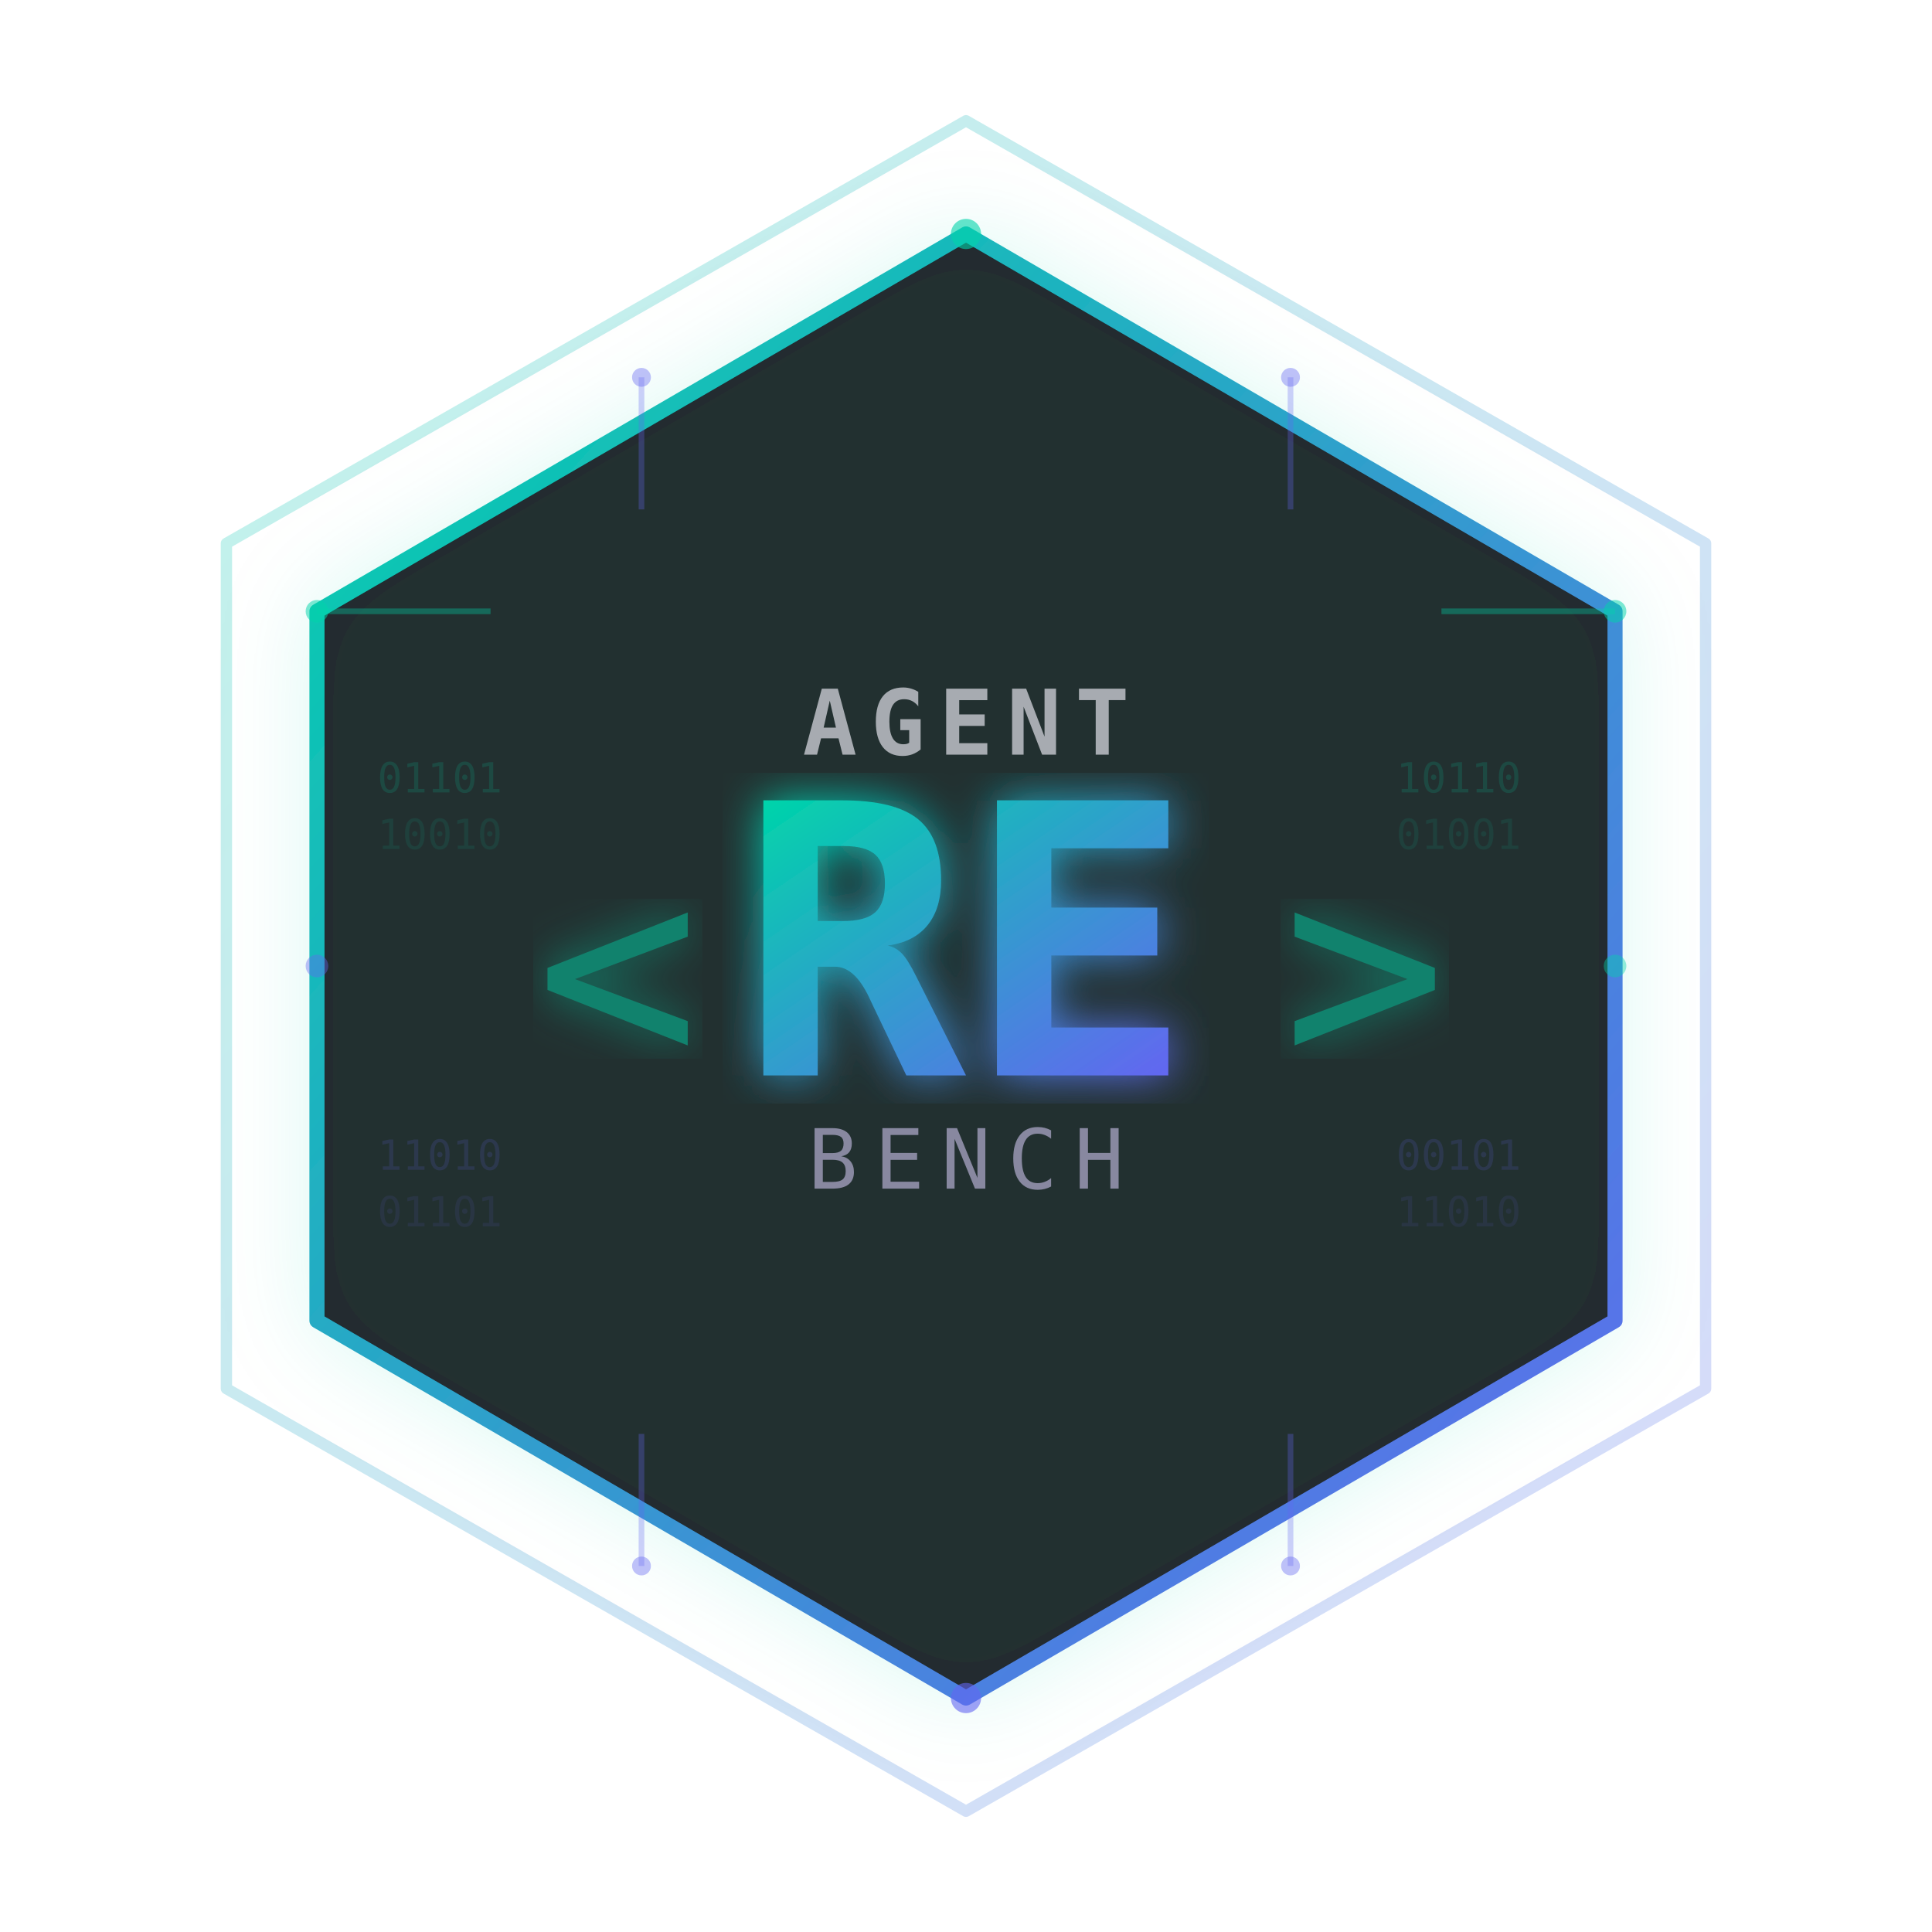
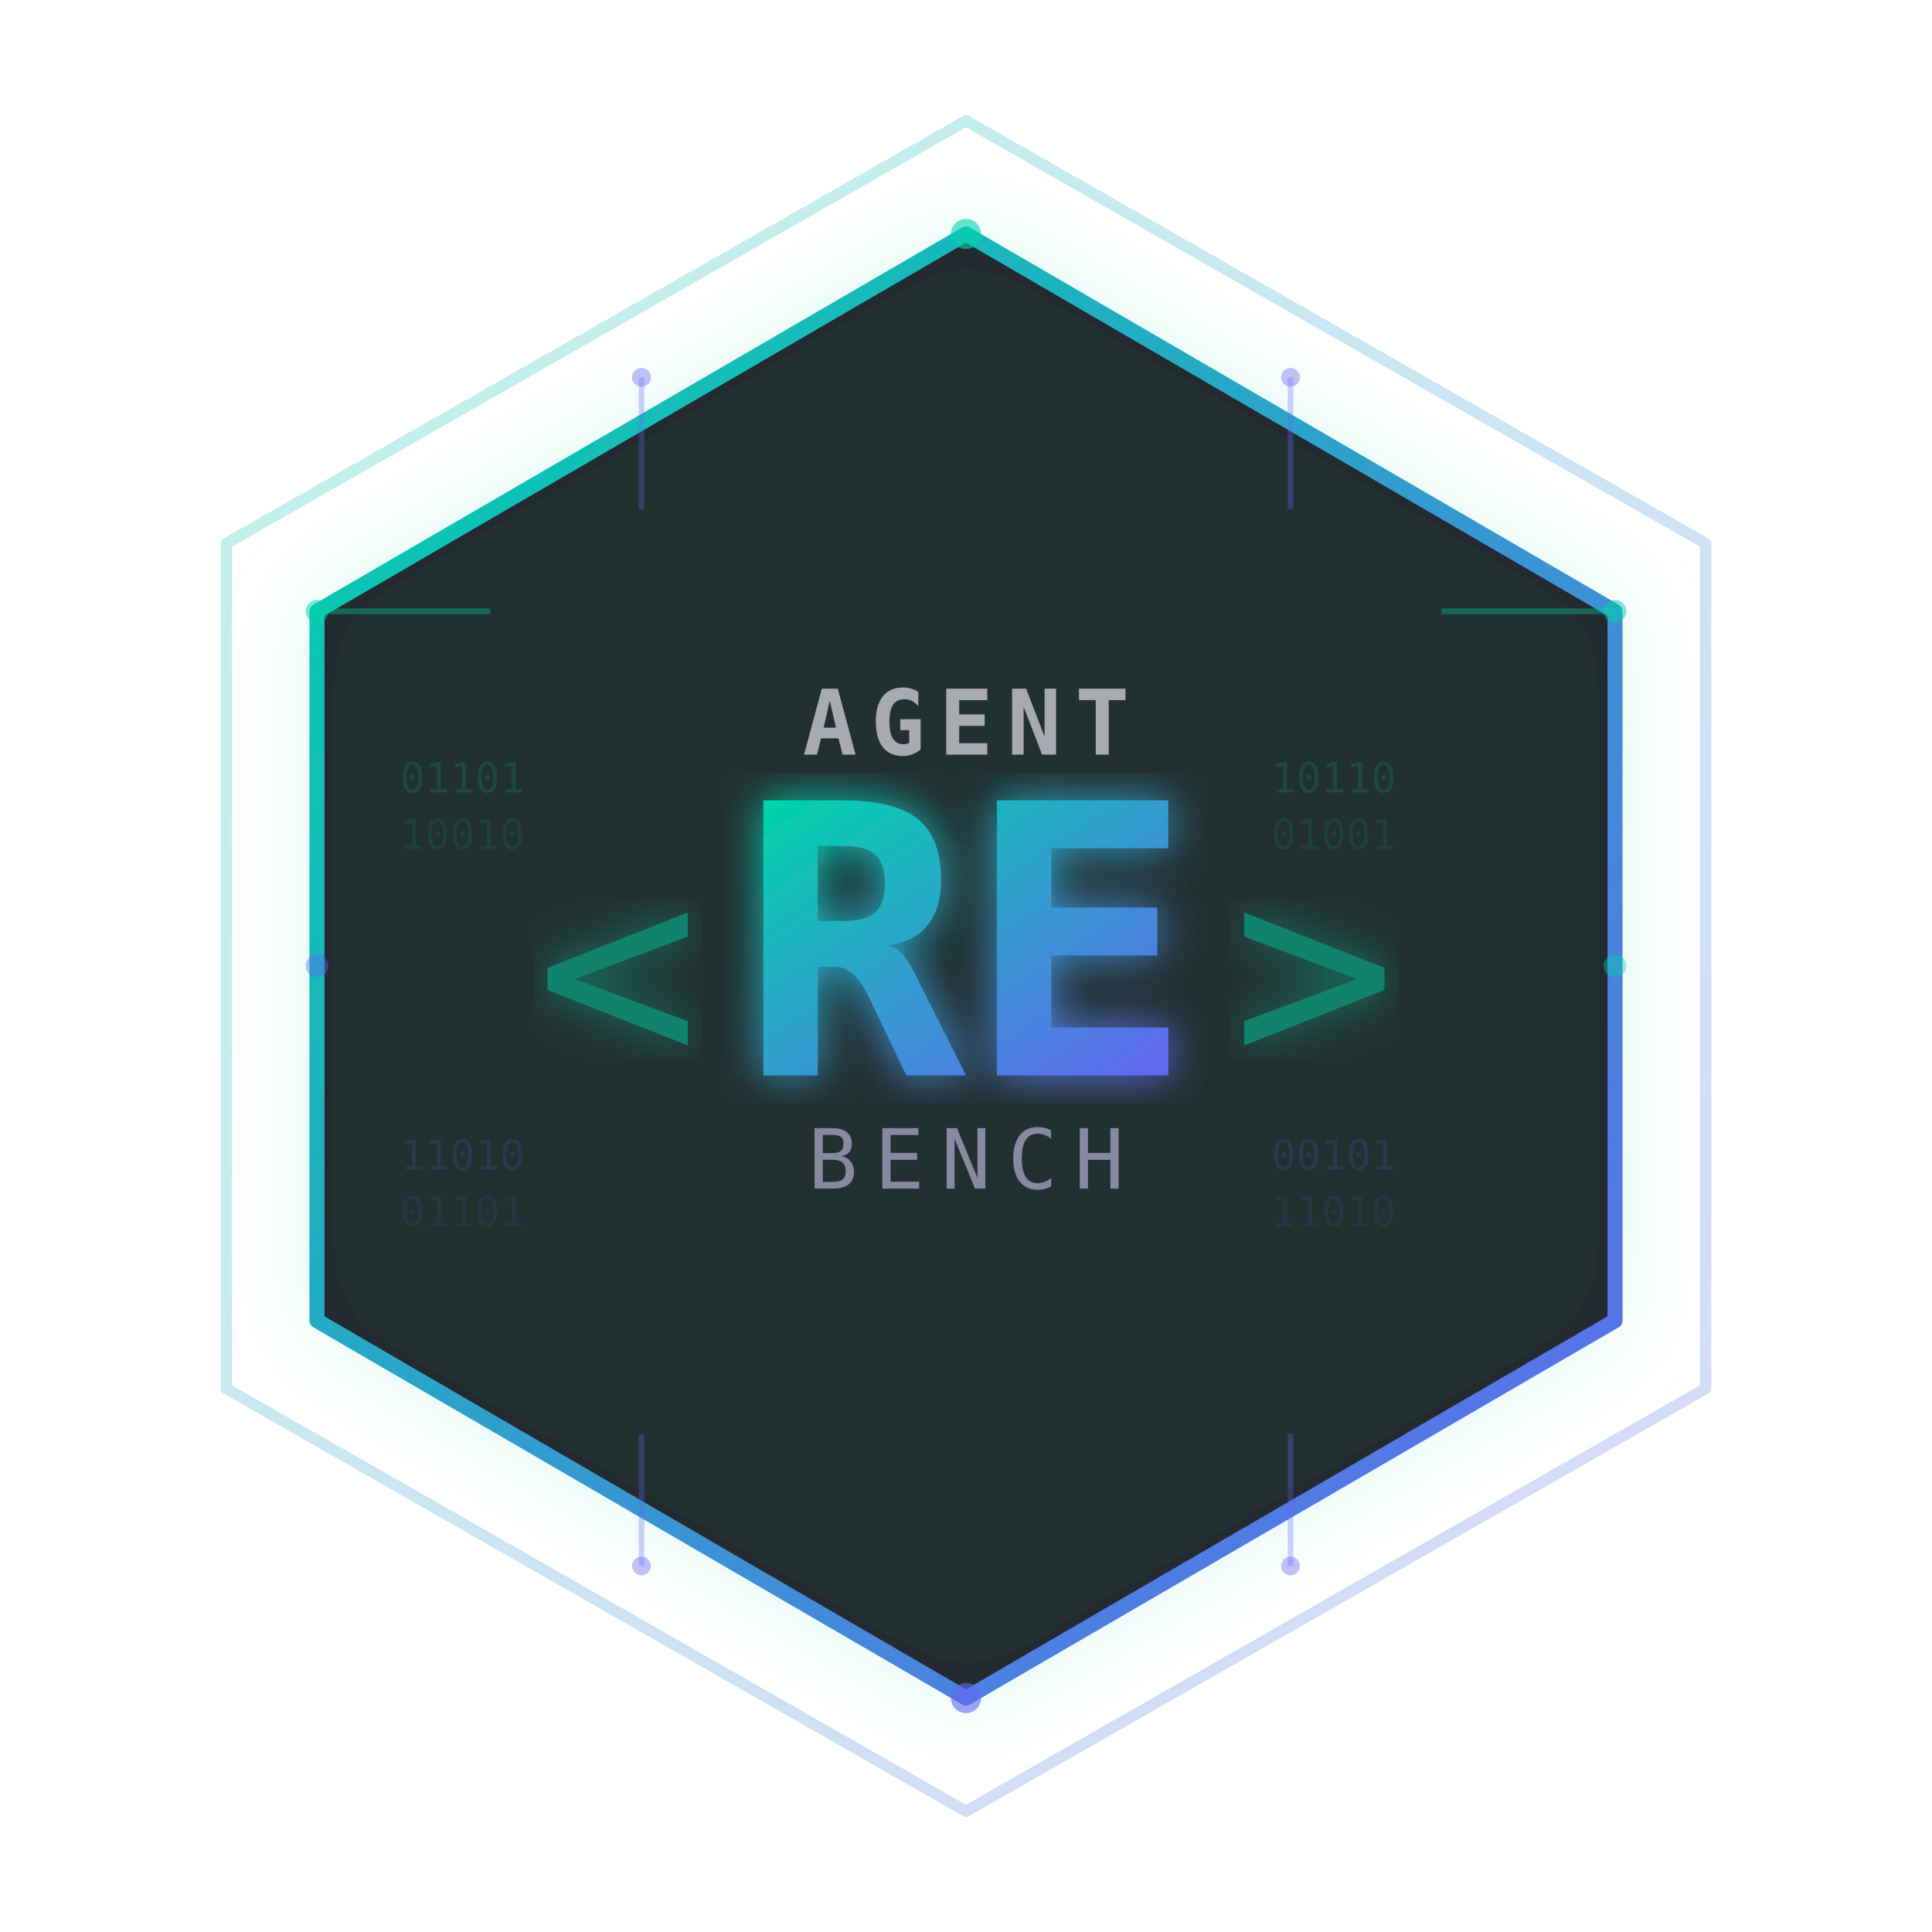
<svg xmlns="http://www.w3.org/2000/svg" viewBox="0 0 512 512" fill="none">
  <defs>
    <linearGradient id="glow" x1="0" y1="0" x2="1" y2="1">
      <stop offset="0%" stop-color="#00d4aa" />
      <stop offset="100%" stop-color="#6366f1" />
    </linearGradient>
    <linearGradient id="glow2" x1="0" y1="1" x2="1" y2="0">
      <stop offset="0%" stop-color="#00d4aa" stop-opacity="0.6" />
      <stop offset="100%" stop-color="#6366f1" stop-opacity="0.6" />
    </linearGradient>
    <filter id="soft-glow">
      <feGaussianBlur stdDeviation="6" result="blur" />
      <feMerge>
        <feMergeNode in="blur" />
        <feMergeNode in="SourceGraphic" />
      </feMerge>
    </filter>
    <filter id="outer-glow">
      <feGaussianBlur stdDeviation="12" result="blur" />
      <feFlood flood-color="#00d4aa" flood-opacity="0.15" />
      <feComposite in2="blur" operator="in" />
      <feMerge>
        <feMergeNode />
        <feMergeNode in="SourceGraphic" />
      </feMerge>
    </filter>
  </defs>
  <polygon points="256,32 452,144 452,368 256,480 60,368 60,144" stroke="url(#glow)" stroke-width="3" fill="none" opacity="0.25" stroke-linejoin="round" />
  <polygon points="256,62 428,162 428,350 256,450 84,350 84,162" stroke="url(#glow)" stroke-width="4" fill="#0a0a12" fill-opacity="0.9" stroke-linejoin="round" filter="url(#outer-glow)" />
  <line x1="130" y1="162" x2="84" y2="162" stroke="#00d4aa" stroke-width="1.5" opacity="0.35" />
  <circle cx="84" cy="162" r="3" fill="#00d4aa" opacity="0.5" />
  <line x1="170" y1="135" x2="170" y2="100" stroke="#6366f1" stroke-width="1.5" opacity="0.3" />
  <circle cx="170" cy="100" r="2.5" fill="#6366f1" opacity="0.4" />
  <line x1="382" y1="162" x2="428" y2="162" stroke="#00d4aa" stroke-width="1.5" opacity="0.35" />
  <circle cx="428" cy="162" r="3" fill="#00d4aa" opacity="0.5" />
  <line x1="342" y1="135" x2="342" y2="100" stroke="#6366f1" stroke-width="1.5" opacity="0.3" />
  <circle cx="342" cy="100" r="2.5" fill="#6366f1" opacity="0.4" />
  <line x1="170" y1="380" x2="170" y2="415" stroke="#6366f1" stroke-width="1.5" opacity="0.3" />
  <circle cx="170" cy="415" r="2.5" fill="#6366f1" opacity="0.4" />
  <line x1="342" y1="380" x2="342" y2="415" stroke="#6366f1" stroke-width="1.5" opacity="0.3" />
  <circle cx="342" cy="415" r="2.5" fill="#6366f1" opacity="0.4" />
-   <text x="100" y="210" font-family="monospace" font-size="11" fill="#00d4aa" opacity="0.15">01101</text>
-   <text x="100" y="225" font-family="monospace" font-size="11" fill="#00d4aa" opacity="0.1">10010</text>
-   <text x="100" y="310" font-family="monospace" font-size="11" fill="#6366f1" opacity="0.15">11010</text>
-   <text x="100" y="325" font-family="monospace" font-size="11" fill="#6366f1" opacity="0.1">01101</text>
-   <text x="370" y="210" font-family="monospace" font-size="11" fill="#00d4aa" opacity="0.15">10110</text>
-   <text x="370" y="225" font-family="monospace" font-size="11" fill="#00d4aa" opacity="0.1">01001</text>
-   <text x="370" y="310" font-family="monospace" font-size="11" fill="#6366f1" opacity="0.15">00101</text>
-   <text x="370" y="325" font-family="monospace" font-size="11" fill="#6366f1" opacity="0.1">11010</text>
+   <text x="106" y="210" font-family="monospace" font-size="11" fill="#00d4aa" opacity="0.15">01101</text>
+   <text x="106" y="225" font-family="monospace" font-size="11" fill="#00d4aa" opacity="0.1">10010</text>
+   <text x="106" y="310" font-family="monospace" font-size="11" fill="#6366f1" opacity="0.15">11010</text>
+   <text x="106" y="325" font-family="monospace" font-size="11" fill="#6366f1" opacity="0.1">01101</text>
+   <text x="370" y="210" font-family="monospace" font-size="11" fill="#00d4aa" opacity="0.15" text-anchor="end">10110</text>
+   <text x="370" y="225" font-family="monospace" font-size="11" fill="#00d4aa" opacity="0.1" text-anchor="end">01001</text>
+   <text x="370" y="310" font-family="monospace" font-size="11" fill="#6366f1" opacity="0.15" text-anchor="end">00101</text>
+   <text x="370" y="325" font-family="monospace" font-size="11" fill="#6366f1" opacity="0.1" text-anchor="end">11010</text>
  <line x1="160" y1="195" x2="352" y2="195" stroke="url(#glow2)" stroke-width="1" opacity="0.3" />
  <line x1="145" y1="330" x2="367" y2="330" stroke="url(#glow2)" stroke-width="1" opacity="0.3" />
  <text x="142" y="282" font-family="'SF Mono', 'Cascadia Code', 'Fira Code', Consolas, monospace" font-size="72" font-weight="300" fill="#00d4aa" opacity="0.5" filter="url(#soft-glow)">&lt;</text>
-   <text x="340" y="282" font-family="'SF Mono', 'Cascadia Code', 'Fira Code', Consolas, monospace" font-size="72" font-weight="300" fill="#00d4aa" opacity="0.5" filter="url(#soft-glow)">&gt;</text>
+   <text x="370" y="282" font-family="'SF Mono', 'Cascadia Code', 'Fira Code', Consolas, monospace" font-size="72" font-weight="300" fill="#00d4aa" opacity="0.5" filter="url(#soft-glow)" text-anchor="end">&gt;</text>
  <text x="256" y="285" text-anchor="middle" font-family="'SF Mono', 'Cascadia Code', 'Fira Code', Consolas, monospace" font-size="100" font-weight="800" fill="url(#glow)" filter="url(#soft-glow)">RE</text>
  <text x="256" y="200" text-anchor="middle" font-family="'SF Mono', 'Cascadia Code', 'Fira Code', Consolas, monospace" font-size="24" font-weight="600" fill="#e0e0e8" letter-spacing="0.15em" opacity="0.7">AGENT</text>
  <text x="256" y="315" text-anchor="middle" font-family="'SF Mono', 'Cascadia Code', 'Fira Code', Consolas, monospace" font-size="22" font-weight="400" fill="#8888a0" letter-spacing="0.2em">BENCH</text>
  <circle cx="256" cy="62" r="4" fill="#00d4aa" opacity="0.6" />
  <circle cx="256" cy="450" r="4" fill="#6366f1" opacity="0.6" />
  <circle cx="428" cy="256" r="3" fill="#00d4aa" opacity="0.4" />
  <circle cx="84" cy="256" r="3" fill="#6366f1" opacity="0.4" />
</svg>
